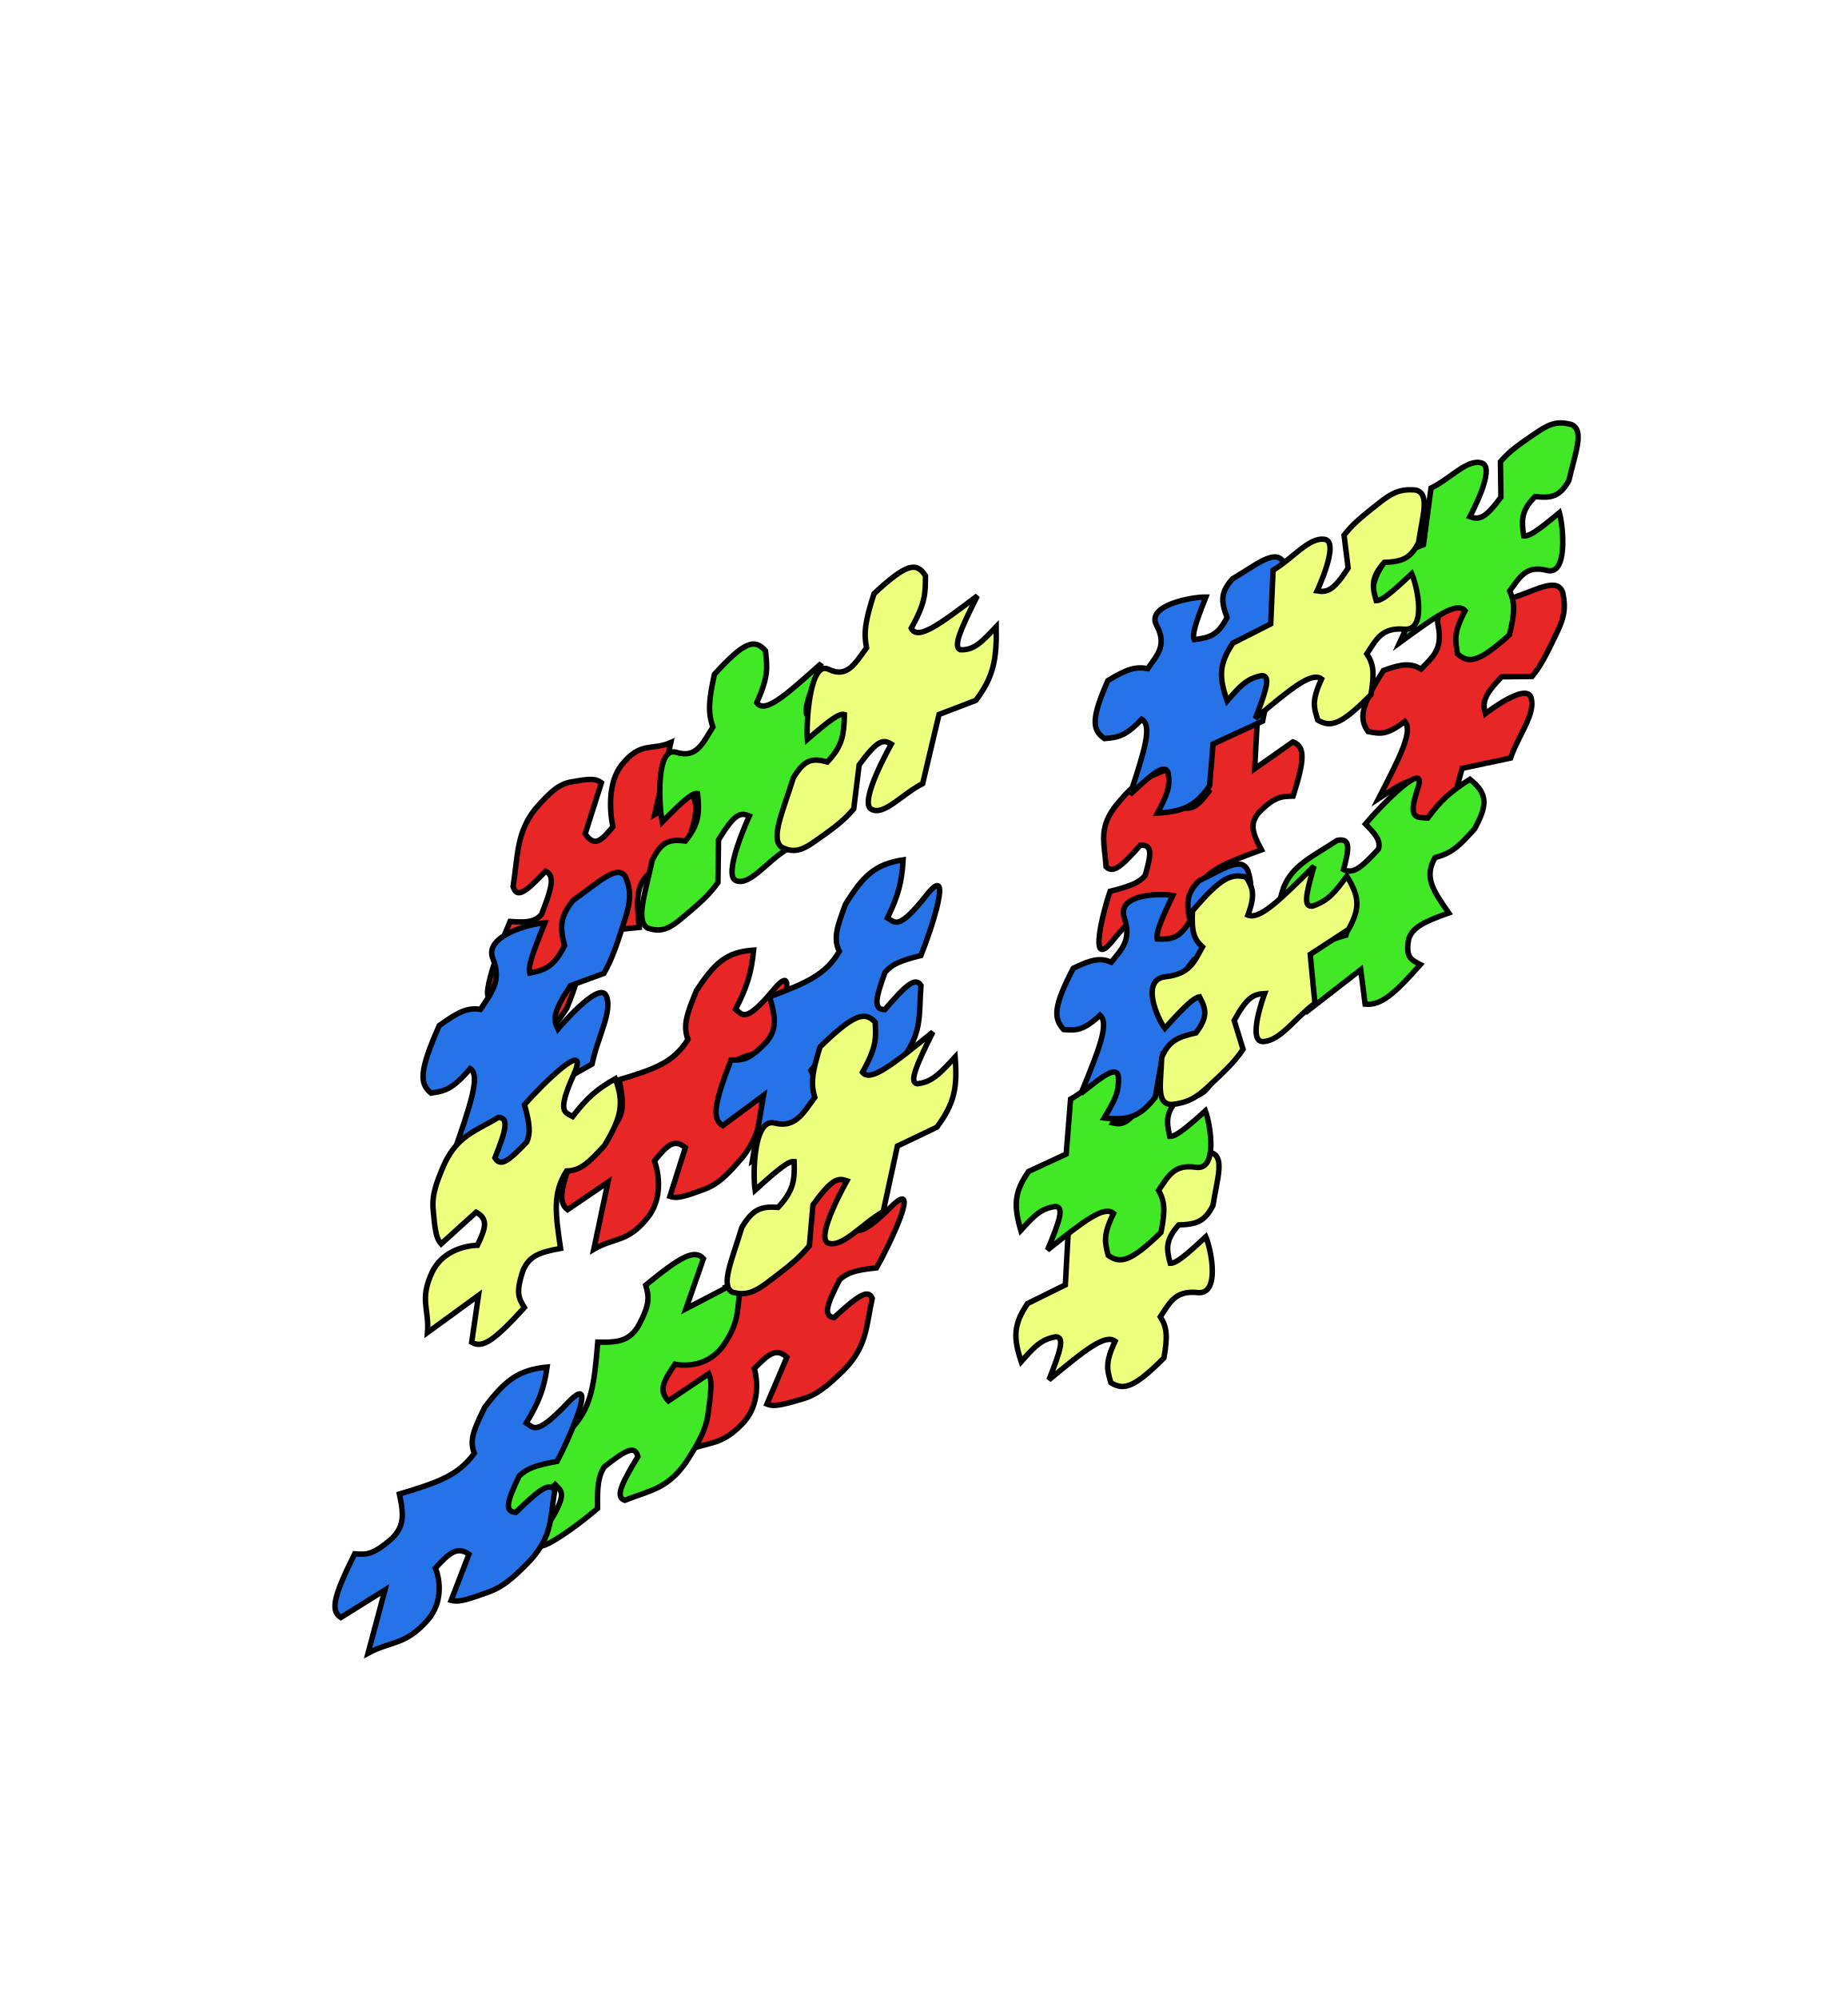
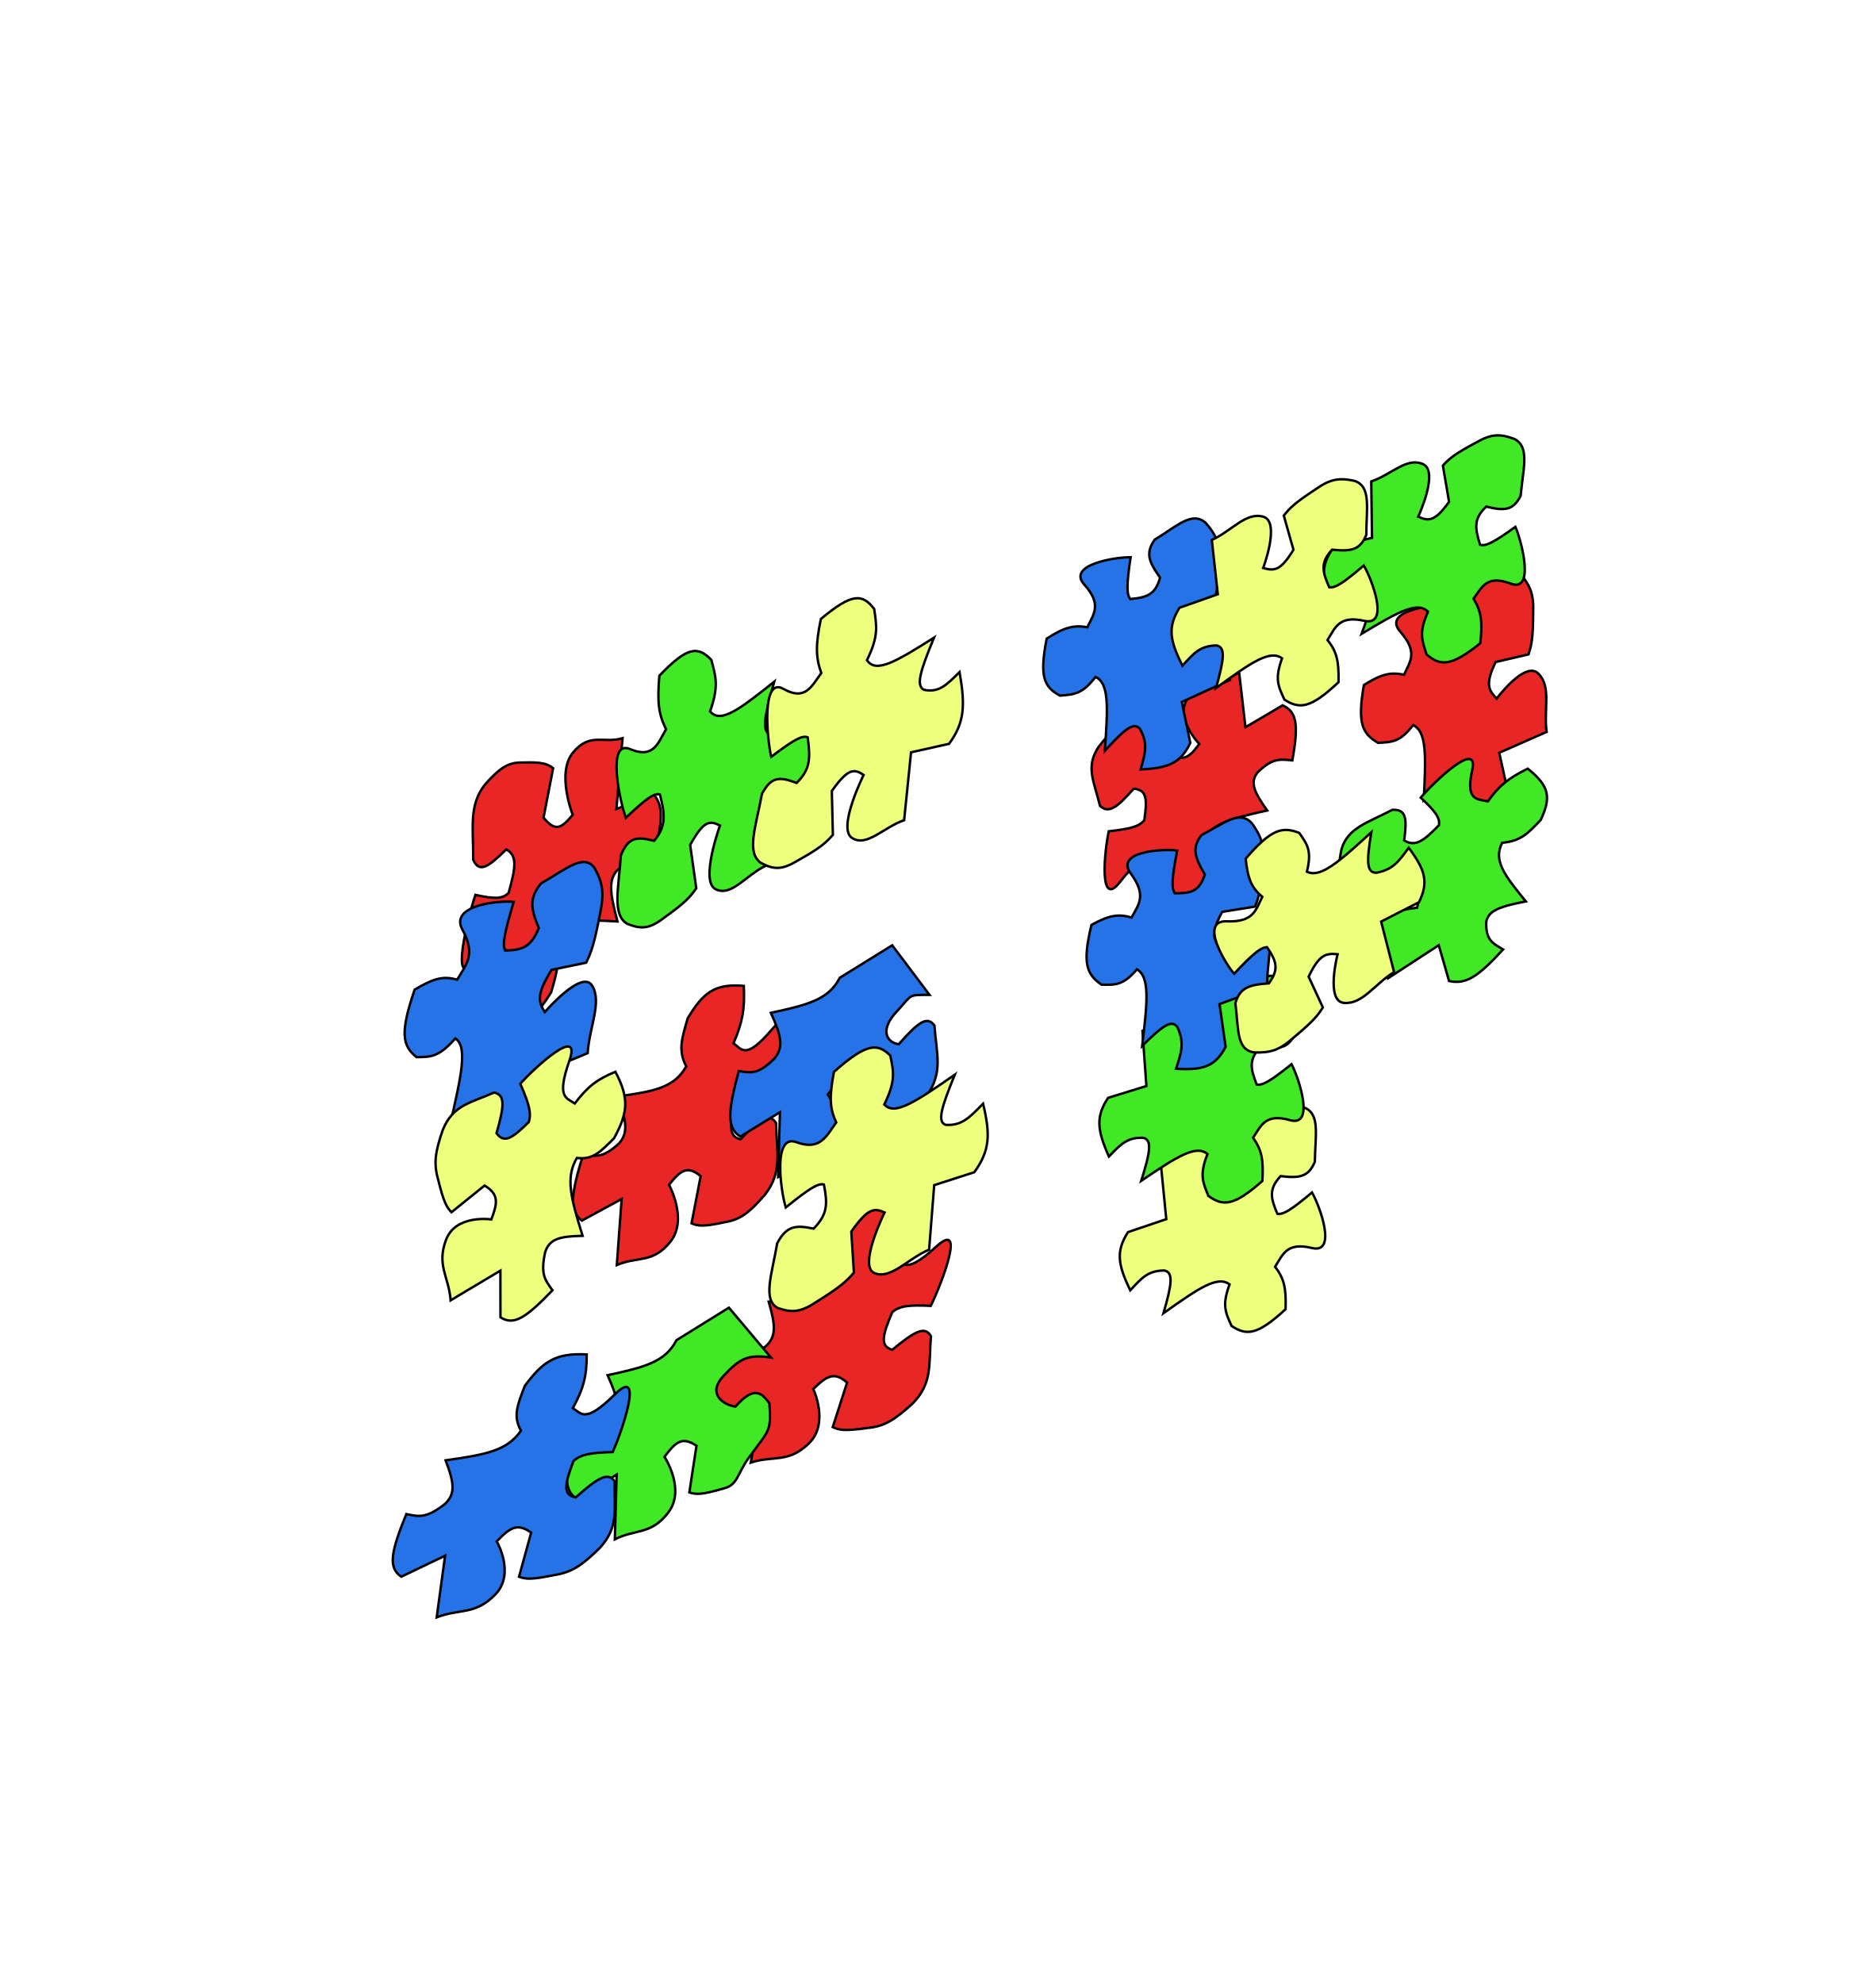
- <svg xmlns="http://www.w3.org/2000/svg" width="1020" height="1103" viewBox="0 0 1020 1103" fill="none">
-   <path d="M636.786 427.797C628.327 431.026 623.619 435.202 615.267 445.563C606.317 457.802 609.683 465.41 610.525 478.522C614.369 482.356 619.107 478.325 629.473 466.548C636.211 466.316 635.482 471.543 632.085 483.359C628.758 487.232 624.348 489.11 612.771 492.041C608.802 503.26 600.507 536.374 614.081 519.384C627.655 502.395 629.955 506.383 634.592 508.114C630.057 518.716 628.984 524.582 629.898 534.84C645.723 532.055 651.637 526.495 659.635 513.128C662.545 503.255 664.469 497.57 659.715 491.622C665.937 480.501 676.575 476.351 696.294 469.166C690.923 459.35 689.943 454.619 694.756 448.669C703.633 439.64 707.245 439.703 713.769 439.504C719.993 419.742 720.693 412.255 713.654 409.572L692.55 424.397L694.176 394.553C683.053 401.353 674.976 399.812 665.693 411.965C656.41 424.118 667.239 436.983 667.239 436.983C661.298 444.763 657.828 448.152 650.325 445.007L654.547 422.933C650.974 422.532 647.877 423.056 636.786 427.797Z" fill="#E82626" stroke="black" stroke-width="3" />
-   <path d="M647.191 643.905C655.858 636.878 660.413 635.506 668.16 636.226C676.333 638.21 671.881 650.501 669.503 665.54C664.967 674.393 660.364 675.956 650.626 676.219C643.458 684.315 643.647 688.993 645.94 697.401C649.055 697.416 653.551 693.96 665.58 682.754C668.551 689.817 673.67 714.898 661.095 713.568C648.521 712.238 645.616 719.344 640.47 726.932C644.115 732.637 644.599 737.57 642.465 749.653C625.886 766.274 620.199 767.662 613.17 763.293C611.177 756.357 609.764 752.671 615.51 740.434C610.123 736.265 599.234 745.007 578.993 761.753C585.835 744.623 587.416 738.359 582.949 737.966C574.49 739.319 570.628 743.859 563.684 751.725C559.27 738.335 559.368 731.208 567.185 719.627L588.042 709.323L589.674 679.476C600.782 672.962 609.579 661.315 618.117 662.796C626.656 664.276 613.643 691.419 613.643 691.419C619.108 692.369 622.43 691.691 630.795 679.042L628.779 660.703C632.638 655.852 635.886 652.576 647.191 643.905Z" fill="#EDFF7C" stroke="black" stroke-width="3" />
-   <path d="M858.448 351.183C863.667 340.824 864.314 335.682 862.662 327.337C859.813 318.692 849.298 325.147 836.034 329.701C828.633 335.8 827.819 341.018 828.842 351.661C822.465 360.527 818.219 360.932 810.335 359.532C809.918 356.141 812.454 350.791 821.009 336.223C814.251 333.909 790.954 331.608 793.783 345.133C796.612 358.658 790.576 362.751 784.394 369.347C778.774 366.122 774.26 366.239 763.632 370.141C750.781 390.374 750.265 396.751 755.117 403.838C761.634 405.103 765.144 406.161 775.442 398.303C779.902 403.627 773.423 416.631 760.933 440.869C775.505 431.178 780.953 428.638 781.886 433.453C781.761 442.845 778.165 447.646 771.965 456.237C784.62 459.298 791.039 458.26 800.477 448.232L807.074 424.164L833.797 418.489C838.237 405.537 847.608 394.432 845.166 385.323C842.724 376.214 819.915 393.936 819.915 393.936C818.351 388.106 818.532 384.399 828.863 373.633L845.673 373.435C849.551 368.597 852.087 364.631 858.448 351.183Z" fill="#E82626" stroke="black" stroke-width="3" />
-   <path d="M648.362 572.948C657.061 566.153 661.569 564.945 669.154 565.996C677.122 568.351 672.416 580.676 669.671 595.882C664.976 604.705 660.415 606.106 650.849 605.973C643.593 613.917 643.65 618.685 645.671 627.335C648.728 627.479 653.236 624.147 665.35 613.238C668.073 620.547 672.411 646.282 660.105 644.411C647.799 642.54 644.753 649.652 639.495 657.162C642.917 663.117 643.257 668.158 640.832 680.366C624.103 696.598 618.483 697.777 611.703 693.042C609.937 685.902 608.65 682.093 614.626 669.876C609.452 665.412 598.525 673.86 578.199 690.07C585.383 672.918 587.106 666.609 582.732 666.026C574.392 667.054 570.476 671.515 563.446 679.235C559.479 665.427 559.77 658.179 567.759 646.715L588.514 637.087L590.932 606.781C602.013 600.609 610.967 589.118 619.307 590.976C627.648 592.834 614.133 619.92 614.133 619.92C619.471 621.111 622.75 620.558 631.307 608.03L629.83 589.285C633.751 584.507 637.028 581.307 648.362 572.948Z" fill="#41E826" stroke="black" stroke-width="3" />
-   <path d="M686.848 504.22C691.117 493.496 691.262 488.418 688.751 480.514C684.994 472.469 674.954 480.063 661.933 486.155C655.021 493.011 654.715 498.186 656.816 508.402C651.221 517.819 646.948 518.746 638.798 518.375C638.036 515.131 640.079 509.613 647.318 494.38C640.22 492.979 616.322 493.668 620.545 506.458C624.768 519.248 619.043 523.984 613.421 531.172C607.389 528.742 602.814 529.423 592.406 534.55C581.367 555.828 581.478 562.09 587.115 568.37C593.863 568.781 597.534 569.369 607.213 560.438C612.276 565.053 606.99 578.505 596.717 603.631C610.556 592.383 615.838 589.23 617.266 593.793C618.075 602.937 614.9 608.054 609.458 617.183C622.621 618.569 629.039 616.755 637.627 605.823L641.93 581.602L668.514 572.731C671.734 559.586 680.147 547.616 676.758 539.07C673.368 530.523 651.962 550.61 651.962 550.61C649.791 545.141 649.606 541.515 659.028 529.755L676.088 527.451C679.545 522.262 681.726 518.09 686.848 504.22Z" fill="#2673E8" stroke="black" stroke-width="3" />
-   <path d="M708.342 511.242C704.613 505.601 704.953 500.719 708.556 489.899C713.57 477.471 724.086 473.203 738.099 463.929C745.177 462.611 745.009 467.397 741.637 480.036C746.984 482.816 751.689 478.705 760.874 468.739C762.051 464.614 760.304 461.531 753.689 454.9C761.795 445.148 788.552 417.689 782.544 435.387C776.536 453.085 782.492 451.055 788.091 451.584C795.102 442.064 800.17 437.353 811.345 430.197C821.627 438.366 820.881 444.728 813.931 457.613C806.316 465.969 802.137 470.877 792.157 473.391C786.017 483.944 790.616 491.103 799.657 504.002C785.238 509.109 779.621 512.193 777.566 518.414C775.751 528.464 778.808 529.816 784.011 532.489C769.099 549.369 762.075 555.123 753.518 554.361L751.089 535.331L722.128 557.813C719.818 548.526 711.561 546.525 716.212 534.031C720.864 521.537 742.901 516.312 742.901 516.312C745.88 508.314 746.447 504.489 737.037 503.885L718.116 521.683C714.75 520.592 712.716 519.009 708.342 511.242Z" fill="#41E826" stroke="black" stroke-width="3" />
-   <path d="M708.872 332.018C712.232 321.439 711.821 316.743 708.261 309.893C703.357 303.122 693.493 311.791 680.281 319.576C673.671 327.041 673.92 331.853 677.3 340.898C672.381 350.498 667.925 352.067 659.19 353.092C658.015 350.235 659.58 344.817 665.605 329.592C657.878 329.492 632.459 334.131 638.389 345.189C644.319 356.246 638.74 361.561 633.543 369.115C626.838 367.891 622.033 369.284 611.5 375.745C602.094 397.168 602.911 402.91 609.624 407.741C616.869 406.989 620.85 406.914 630.182 397.077C636.096 400.474 631.957 413.734 623.797 438.568C637.307 425.902 642.591 422.117 644.622 426.075C646.504 434.35 643.687 439.59 638.899 448.899C653.096 447.967 659.74 445.223 667.685 433.728L669.576 410.727L696.948 398.112C698.918 385.48 706.559 373.06 701.991 365.766C697.423 358.473 676.825 380.537 676.825 380.537C673.9 375.87 673.298 372.566 682.04 360.169L699.982 355.191C703.092 349.839 704.954 345.635 708.872 332.018Z" fill="#2673E8" stroke="black" stroke-width="3" />
-   <path d="M846.952 239.616C855.698 233.361 860.09 232.521 867.29 234.309C874.777 237.488 869.516 249.852 865.958 265.388C860.922 274.117 856.468 275.153 847.316 274.136C839.88 281.716 839.644 286.672 841.05 295.84C843.969 296.27 848.49 293.225 860.758 283.012C862.919 290.852 865.501 317.971 853.829 314.897C842.158 311.823 838.807 318.927 833.312 326.242C836.225 332.74 836.242 338.004 833.174 350.457C816.161 365.773 810.706 366.48 804.502 360.941C803.247 353.364 802.248 349.291 808.718 337.156C804.036 332.045 793.054 339.812 772.598 354.773C780.526 337.626 782.562 331.233 778.409 330.225C770.359 330.526 766.336 334.798 759.132 342.167C756.177 327.465 756.898 319.966 765.251 308.798L785.716 300.71L789.884 269.464C800.874 264.075 810.151 252.967 818.025 255.663C825.899 258.359 811.3 285.241 811.3 285.241C816.339 286.968 819.514 286.695 828.475 274.474L828.205 254.875C832.253 250.275 835.587 247.253 846.952 239.616Z" fill="#41E826" stroke="black" stroke-width="3" />
-   <path d="M668.614 598.265C660.241 606.444 655.499 608.672 646.986 609.741C637.825 609.777 640.852 597.835 641.225 583.901C644.848 575.006 649.614 572.596 660.143 570.211C666.733 561.411 665.841 557.281 662.119 550.291C658.736 550.965 654.364 555.039 642.955 567.687C638.694 562.045 629.457 540.812 643.299 539.222C657.14 537.632 659.249 530.655 663.719 522.753C658.926 518.471 657.677 514.179 658.219 502.935C673.771 484.455 679.739 481.962 688.008 484.305C691.189 490.049 693.264 493.023 688.824 505.203C695.282 507.731 705.815 497.532 725.323 478.132C720.413 494.916 719.617 500.85 724.523 500.214C733.503 497.14 737.029 492.24 743.409 483.693C750.165 494.658 751.105 501.033 744.322 513.085L723.2 526.877L725.811 553.85C714.713 562.11 706.876 574.437 697.392 575.002C687.908 575.567 698.046 548.493 698.046 548.493C691.976 548.853 688.47 550.191 681.249 563.316L686.129 579.222C682.653 584.399 679.61 588.037 668.614 598.265Z" fill="#EDFF7C" stroke="black" stroke-width="3" />
-   <path d="M760.247 278.485C768.898 271.359 773.472 269.917 781.287 270.493C789.547 272.316 785.206 284.59 782.988 299.552C778.521 308.416 773.901 310.049 764.091 310.484C756.964 318.643 757.21 323.28 759.62 331.581C762.759 331.541 767.249 328.032 779.239 316.7C782.316 323.655 787.771 348.447 775.084 347.352C762.397 346.256 759.553 353.357 754.458 360.977C758.198 366.572 758.744 371.458 756.737 383.484C740.226 400.269 734.512 401.747 727.376 397.538C725.286 390.692 723.818 387.061 729.464 374.818C723.987 370.777 713.117 379.644 692.918 396.619C699.61 379.502 701.128 373.259 696.622 372.949C688.114 374.442 684.275 379.014 677.372 386.942C672.764 373.736 672.779 366.664 680.519 355.035L701.416 344.441L702.707 314.8C713.823 308.139 722.55 296.428 731.173 297.745C739.795 299.062 727.003 326.222 727.003 326.222C732.521 327.067 735.86 326.335 744.141 313.637L741.892 295.479C745.724 290.597 748.957 287.289 760.247 278.485Z" fill="#EDFF7C" stroke="black" stroke-width="3" />
-   <path d="M316.798 431.413C309.343 432.319 304.584 436.05 295.388 446.672C285.243 459.597 285.934 471.3 283.238 489.43C285.269 496.209 290.013 492.687 301.151 480.971C306.49 483.424 304.581 490.215 298.896 504.846C295.297 508.733 291.361 509.469 281.538 508.689C275.557 522.277 260.583 563.785 275.568 546.316C290.553 528.846 291.334 535.201 294.525 539.453C288.258 551.972 285.916 559.487 284.007 573.776C297.121 576.498 303.179 571.386 312.867 556.539C317.674 544.344 320.637 537.424 318.433 527.402C326.155 514.873 335.553 513.614 352.845 511.967C351.148 496.447 351.59 489.627 356.885 483.534C366.152 474.933 368.966 476.502 374.13 478.912C384.065 454.664 386.529 444.796 381.7 438.265L361.368 449.706L370.279 409.894C359.822 414.548 353.887 409.14 343.502 421.812C333.118 434.484 338.312 456.381 338.312 456.381C331.666 464.494 328.079 467.666 323.004 460.318L331.961 432.111C329.264 430.1 326.703 429.538 316.798 431.413Z" fill="#E82626" stroke="black" stroke-width="3" />
-   <path d="M441.084 772.844C449.833 770.651 455.475 766.55 466.442 755.701C478.564 742.699 477.971 732.804 481.464 716.758C479.21 711.336 473.588 715.255 460.327 727.41C454.119 726.323 456.48 720.142 463.41 706.526C467.696 702.512 472.32 701.133 483.811 699.934C491.067 687.156 509.373 648.747 491.499 666.562C473.625 684.377 472.827 679.081 469.168 676.045C476.74 664.128 479.622 657.244 482.121 644.638C466.812 644.799 459.623 650.33 448.002 664.891C442.146 676.254 438.548 682.746 440.943 690.913C431.668 703.115 420.637 705.981 400.354 710.677C402.055 723.653 401.411 729.579 395.097 735.806C384.083 744.937 380.817 744.127 374.813 743.044C362.729 765.707 359.661 774.63 365.196 779.308L389.221 765.641L378.047 801.445C390.381 795.47 397.233 798.976 409.63 786.145C422.027 773.314 416.348 755.541 416.348 755.541C424.283 747.327 428.542 743.927 434.35 749.258L423.338 775.128C426.46 776.338 429.449 776.332 441.084 772.844Z" fill="#E82626" stroke="black" stroke-width="3" />
-   <path d="M386.926 657.196C395.292 654.498 400.455 650.024 410.244 638.397C420.975 624.517 419.542 614.476 421.573 597.957C418.901 592.557 413.742 596.846 401.823 609.924C395.658 609.148 397.434 602.73 403.035 588.501C406.881 584.188 411.284 582.538 422.416 580.707C428.41 567.313 442.997 527.241 427.055 546.327C411.114 565.412 409.877 560.064 406.037 557.168C412.413 544.634 414.637 537.473 415.994 524.509C401.037 525.487 394.484 531.499 384.376 546.94C379.631 558.818 376.672 565.618 379.719 573.804C371.702 586.719 361.162 590.222 341.733 596.082C344.515 609.2 344.397 615.267 338.76 621.942C328.778 631.822 325.514 631.171 319.549 630.388C309.688 654.1 307.457 663.346 313.273 667.814L335.588 652.624L327.751 689.664C339.296 682.926 346.299 686.13 357.315 672.409C368.33 658.689 361.244 640.899 361.244 640.899C368.294 632.116 372.166 628.429 378.306 633.546L369.769 660.466C372.926 661.531 375.849 661.366 386.926 657.196Z" fill="#E82626" stroke="black" stroke-width="3" />
-   <path d="M377.623 505.822C368.942 513.464 364.653 514.532 357.718 512.472C350.546 508.744 356.028 493.795 359.953 475.05C365.107 464.479 369.462 463.175 378.317 464.281C385.764 455.061 386.144 449.093 385.057 438.077C382.236 437.597 377.755 441.321 365.536 453.772C363.675 444.364 361.991 411.758 373.229 415.307C384.466 418.855 387.935 410.262 393.491 401.387C390.86 393.604 391.003 387.268 394.359 372.24C411.34 353.586 416.656 352.664 422.511 359.251C423.5 368.353 424.346 373.243 417.698 387.932C422.088 394.023 432.984 384.532 453.297 366.26C445.08 387.001 442.91 394.722 446.912 395.88C454.735 395.414 458.77 390.22 465.988 381.258C468.411 398.914 467.483 407.949 459.036 421.498L438.923 431.499L433.929 469.158C423.097 475.787 413.754 489.276 406.192 486.133C398.629 482.99 413.617 450.448 413.617 450.448C408.777 448.434 405.687 448.804 396.617 463.629L396.285 487.214C392.216 492.803 388.888 496.483 377.623 505.822Z" fill="#41E826" stroke="black" stroke-width="3" />
-   <path d="M391.171 777.953C390.189 787.704 387.115 794.302 378.522 807.461C368.105 822.122 359.043 822.623 344.862 828.269C339.674 826.45 342.586 819.894 352.1 804.094C350.395 797.48 345.05 800.758 333.475 809.854C330.322 814.971 329.604 820.15 329.842 832.762C319.067 842.116 286.272 866.427 300.398 844.965C314.524 823.503 309.618 823.25 306.436 819.629C296.48 829.225 290.555 833.15 279.387 837.32C277.763 820.684 281.959 812.24 293.851 797.942C303.502 790.272 308.987 785.616 316.687 787.272C326.705 775.793 328.035 763.487 329.959 740.927C341.949 741.273 347.261 739.889 352.191 732.315C359.217 719.305 358.103 715.852 356.424 709.46C375.626 693.723 383.382 689.361 388.274 694.828L378.629 722.488L409.88 706.22C405.875 720.299 409.854 727.331 399.625 742.272C389.396 757.212 372.585 753.102 372.585 753.102C366.036 762.665 363.439 767.681 368.955 773.37L391.196 758.425C392.657 761.674 392.997 764.92 391.171 777.953Z" fill="#41E826" stroke="black" stroke-width="3" />
-   <path d="M344.181 509.916C348.427 497.427 348.393 491.99 345.359 484.222C340.963 476.622 330.314 487.249 316.359 497.035C309.089 506.082 308.95 511.663 311.625 521.993C305.886 533.429 301.266 535.5 292.374 537.177C291.421 533.921 293.439 527.534 300.749 509.495C292.965 509.809 266.958 516.613 272.04 529.142C277.123 541.67 271.067 548.161 265.213 557.233C258.551 556.181 253.593 558.068 242.449 566.164C231.226 591.597 231.584 598.229 237.962 603.474C245.328 602.197 249.349 601.889 259.556 589.933C265.244 593.554 259.995 609.203 249.752 638.532C264.403 623.054 270.038 618.36 271.765 622.849C272.992 632.367 269.727 638.616 264.143 649.706C278.534 647.836 285.457 644.276 294.4 630.469L298.173 603.619L326.797 587.431C329.807 572.633 338.52 557.767 334.505 549.539C330.491 541.312 307.931 568.112 307.931 568.112C305.359 562.847 305.021 559.038 314.841 544.138L333.337 537.354C336.907 530.958 339.125 525.966 344.181 509.916Z" fill="#2673E8" stroke="black" stroke-width="3" />
-   <path d="M475.382 603.857C483.979 600.447 489.131 595.669 498.726 583.619C509.183 569.331 507.136 559.922 508.354 544.001C505.266 539.133 500.108 543.733 488.366 557.378C481.879 557.262 483.385 550.977 488.46 536.874C492.243 532.382 496.755 530.368 508.291 527.503C513.823 514.155 526.875 474.558 511.257 494.325C495.64 514.091 494.054 509.127 489.882 506.759C495.86 494.191 497.793 487.154 498.501 474.682C482.922 477.121 476.401 483.502 466.681 499.213C462.371 510.993 459.651 517.761 463.284 525.242C455.612 538.338 444.786 542.734 424.799 550.269C428.426 562.469 428.634 568.253 423.108 575.173C413.215 585.58 409.767 585.29 403.49 585.146C394.481 608.701 392.656 617.724 398.98 621.388L421.472 604.685L415.308 640.717C427.007 633.141 434.502 635.483 445.265 621.318C456.028 607.153 447.646 590.942 447.646 590.942C454.535 581.874 458.38 577.975 465.078 582.225L457.628 608.698C460.987 609.394 464.033 608.942 475.382 603.857Z" fill="#2673E8" stroke="black" stroke-width="3" />
-   <path d="M267.534 879.646C276.589 876.745 282.245 872.337 293.046 861.05C304.914 847.621 303.617 838.332 306.201 822.847C303.461 817.94 297.813 822.175 284.688 834.912C278.083 834.475 280.147 828.413 286.511 814.897C290.747 810.7 295.519 808.959 307.525 806.736C314.291 793.98 330.937 755.968 313.344 774.489C295.751 793.01 294.552 788.084 290.497 785.565C297.652 773.592 300.216 766.816 301.988 754.675C285.893 756.279 278.706 762.185 267.47 777.04C262.082 788.326 258.738 794.799 261.814 802.285C252.886 814.689 241.475 818.442 220.456 824.802C223.128 836.895 222.853 842.553 216.634 849.033C205.668 858.701 202.177 858.246 195.787 857.793C184.615 880.343 181.994 889.061 188.135 892.953L212.481 877.766L203.161 912.64C215.73 905.827 223.177 908.487 235.347 895.193C247.516 881.899 240.333 865.653 240.333 865.653C248.122 857.143 252.372 853.528 258.845 858.011L249.019 883.488C252.386 884.334 255.53 884.045 267.534 879.646Z" fill="#2673E8" stroke="black" stroke-width="3" />
-   <path d="M451.29 463.393C442.125 470.187 437.904 470.752 431.509 467.76C425.077 463.018 432.014 448.287 437.895 429.446C444.021 419.189 448.332 418.389 456.67 420.637C464.836 412.061 465.877 405.954 466.089 394.457C463.447 393.609 458.741 396.889 445.647 408.2C444.937 398.265 447.031 364.427 457.369 369.493C467.707 374.559 471.999 366.131 478.317 357.673C476.687 349.317 477.543 342.801 482.457 327.722C500.807 310.609 505.993 310.324 510.841 317.85C510.753 327.361 511.007 332.51 502.984 346.827C506.488 353.658 517.981 345.233 539.472 328.932C529.263 349.294 526.312 356.984 530.005 358.68C537.536 359.178 541.983 354.327 549.9 345.987C550.211 364.5 548.298 373.702 538.685 386.618L518.324 394.414L509.274 432.628C498.167 438.109 487.705 450.85 480.833 446.663C473.962 442.475 491.983 410.79 491.983 410.79C487.586 408.107 484.59 408.102 474.238 422.255L471.241 446.537C466.717 451.793 463.118 455.171 451.29 463.393Z" fill="#EDFF7C" stroke="black" stroke-width="3" />
-   <path d="M425.888 706.274C416.251 713.941 411.676 715.142 404.54 713.467C397.269 710.206 404.052 695.691 409.464 677.613C415.601 667.295 420.262 665.865 429.479 666.549C437.931 657.426 438.741 651.707 438.358 641.226C435.431 640.887 430.471 644.634 416.789 657.046C415.485 648.134 415.964 617.048 427.513 619.966C439.062 622.883 443.295 614.526 449.738 605.811C447.513 598.485 448.1 592.424 452.658 577.923C471.765 559.383 477.408 558.279 483.099 564.327C483.51 572.983 484.061 577.619 476.071 591.936C480.259 597.571 492.349 588.043 514.927 569.728C504.874 589.893 502.065 597.362 506.185 598.301C514.428 597.525 519.021 592.393 527.213 583.525C528.54 600.295 526.943 608.968 517.144 622.27L495.346 632.673L487.511 668.869C475.685 675.659 464.95 688.942 457.229 686.257C449.508 683.572 467.481 651.846 467.481 651.846C462.54 650.125 459.272 650.608 448.731 665.156L446.757 687.707C442.102 693.219 438.355 696.875 425.888 706.274Z" fill="#EDFF7C" stroke="black" stroke-width="3" />
-   <path d="M239.288 669.821C238.155 661.196 239.832 654.864 245.67 641.728C253.029 626.919 262.107 624.62 275.248 616.822C280.905 617.325 279.384 623.587 273.188 639.194C276.36 644.555 281.063 640.623 290.81 630.382C292.889 625.313 292.487 620.692 289.493 609.848C298.374 599.549 326.311 571.795 316.676 593.243C307.041 614.69 312.069 613.898 316.085 616.37C324.083 606.03 329.232 601.42 339.642 595.517C344.919 609.552 342.509 617.71 333.575 632.509C325.466 641.122 320.923 646.273 312.756 646.429C305.106 658.408 306.444 669.31 309.417 689.192C297.188 691.363 292.105 693.653 288.761 701.21C284.479 713.895 286.361 716.648 289.458 721.822C273.428 739.37 266.519 744.736 260.367 741.021L264.106 715.144L235.979 735.633C236.966 722.647 231.399 717.393 238.506 702.381C245.614 687.37 263.552 687.457 263.552 687.457C268.103 677.848 269.641 672.98 262.807 669.203L243.525 686.693C241.335 684.187 240.282 681.454 239.288 669.821Z" fill="#EDFF7C" stroke="black" stroke-width="3" />
+ <svg xmlns="http://www.w3.org/2000/svg" width="2319" height="2452" viewBox="0 0 2319 2452" fill="none">
+   <path d="M1404.51 889.404C1385.03 894.085 1375.13 902.096 1358.72 923.021C1341.59 948.027 1352.85 966.383 1360.09 996.453C1371.03 1006.38 1381.06 998.705 1401.85 975.195C1418.29 976.787 1418.56 988.441 1414.89 1014.23C1408.25 1021.99 1398.17 1024.87 1370.93 1027.89C1365.61 1052.15 1358.32 1124.81 1384.92 1090.46C1411.53 1056.11 1418.74 1065.9 1430.8 1071.29C1423.85 1093.97 1423.53 1106.97 1429.82 1130.57C1467.54 1129.22 1479.86 1118.44 1494.21 1090.57C1497.46 1069.04 1499.94 1056.73 1485.93 1041.71C1496.8 1018.38 1521.27 1012.3 1566.81 1002.17C1549.76 978.163 1545.49 967.101 1554.95 955.089C1573.17 937.356 1582.05 938.637 1597.98 940.237C1605.46 897.272 1604.22 880.472 1585.9 872.157L1539.97 899.22L1532.19 831.889C1507.58 843.847 1487.16 837.802 1469.18 862.509C1451.2 887.216 1482.84 919.867 1482.84 919.867C1471.33 935.684 1464.16 942.297 1444.51 932.787L1446.16 883.935C1437.24 881.901 1429.85 882.117 1404.51 889.404Z" fill="#E82626" stroke="black" stroke-width="3" />
+   <path d="M1563.45 1379.36C1582.15 1366.42 1592.81 1364.91 1612.02 1369.31C1632.72 1376.75 1626.2 1403.19 1625.74 1436.65C1617.8 1455.22 1607.09 1457.14 1583.36 1454.28C1568.71 1470.19 1570.84 1480.92 1579.44 1500.91C1587.07 1502.06 1596.84 1495.78 1622.27 1474.5C1632.06 1491.67 1653.51 1550.69 1622.28 1543.18C1591.04 1535.67 1586.46 1550.84 1576.58 1566.31C1587.52 1580.62 1590.46 1592.04 1589.55 1618.84C1554.9 1650.84 1541.49 1651.98 1522.73 1639.51C1515.39 1622.99 1510.62 1614.08 1520.32 1588.22C1505.65 1576.79 1482.13 1592.85 1438.57 1623.83C1449.21 1587.2 1450.84 1573.48 1439.77 1570.99C1419.56 1571.06 1411.73 1580.04 1397.54 1595.51C1381.97 1563.4 1379.68 1547.18 1394.68 1523.55L1442.04 1507.48L1435.4 1440C1460.25 1429.1 1477.63 1405.67 1499.05 1412.09C1520.46 1418.5 1498.29 1475.77 1498.29 1475.77C1512 1479.88 1519.89 1479.52 1535.85 1453.65L1524.39 1411.11C1532.1 1401.42 1538.88 1395.11 1563.45 1379.36Z" fill="#EDFF7C" stroke="black" stroke-width="3" />
+   <path d="M1895.7 758.038C1896.61 734.642 1892.33 724.083 1878.79 708.408C1862.01 692.788 1843.75 711.302 1816.64 727.531C1805.56 743.65 1809.53 754.453 1824.15 775.03C1818.72 796.087 1808.84 799.193 1788.04 800.686C1783.16 794.178 1783.24 782.182 1787.48 748.622C1768.38 747.689 1709.03 755.745 1731.33 781.066C1753.62 806.386 1743.59 817.782 1736.05 834.229C1718.69 830.87 1707.83 833.55 1686.39 847.056C1678.14 894.191 1684.15 907.131 1704.04 918.573C1721.36 917.554 1731.11 917.753 1747.24 896.57C1764.16 904.724 1763.2 934.054 1760.4 988.946C1784.85 961.809 1795.22 953.814 1802.98 962.869C1813.37 981.583 1810.08 993.064 1804.77 1013.48C1839.08 1012.7 1853.53 1007.16 1865.09 982.138L1853.74 930.777L1912.35 905.029C1908.41 876.907 1918.57 849.782 1902.25 833.02C1885.93 816.258 1850.57 863.801 1850.57 863.801C1840.12 853.075 1836.34 845.616 1849.23 818.644L1889.94 809.141C1893.87 797.434 1895.53 788.187 1895.7 758.038Z" fill="#E82626" stroke="black" stroke-width="3" />
+   <path d="M1541.04 1217.95C1559.91 1205.56 1570.51 1204.41 1589.44 1209.51C1609.77 1217.72 1602.65 1244.15 1601.35 1277.85C1593 1296.3 1582.34 1297.87 1558.89 1294.16C1543.97 1309.69 1545.81 1320.58 1553.83 1341.03C1561.36 1342.45 1571.2 1336.45 1596.95 1315.89C1606.22 1333.53 1626 1393.76 1595.23 1385.11C1564.45 1376.46 1559.53 1391.6 1549.34 1406.85C1559.83 1421.65 1562.46 1433.27 1560.88 1460.25C1525.73 1491.31 1512.4 1491.99 1494.13 1478.78C1487.26 1461.87 1482.76 1452.72 1493.03 1426.99C1478.78 1414.97 1455.05 1430.34 1411.1 1460.07C1422.57 1423.51 1424.53 1409.74 1413.62 1406.85C1393.59 1406.23 1385.6 1415 1371.15 1430.11C1356.52 1397.2 1354.65 1380.78 1370.12 1357.48L1417.47 1342.91L1412.59 1274.66C1437.5 1264.53 1455.31 1241.52 1476.38 1248.72C1497.45 1255.93 1474.03 1312.89 1474.03 1312.89C1487.51 1317.51 1495.34 1317.41 1511.81 1291.89L1501.52 1248.61C1509.41 1239.11 1516.29 1232.98 1541.04 1217.95Z" fill="#41E826" stroke="black" stroke-width="3" />
+   <path d="M1561.05 1069.64C1563.57 1045.99 1560.1 1034.95 1547.92 1018.01C1532.54 1000.87 1513.34 1018.23 1485.62 1032.58C1473.63 1048.06 1476.77 1059.32 1489.68 1081.32C1482.89 1102.25 1472.98 1104.63 1452.48 1104.53C1448.15 1097.56 1449.06 1085.4 1455.55 1051.7C1436.88 1049.28 1378.09 1052.84 1398.21 1080.24C1418.32 1107.64 1407.68 1118.42 1399.15 1134.51C1382.35 1129.76 1371.51 1131.63 1349.54 1143.66C1338.18 1190.82 1343.17 1204.4 1361.89 1217.54C1378.94 1217.85 1388.5 1218.81 1405.79 1198.58C1421.83 1208.16 1418.85 1237.83 1412.28 1293.26C1438.15 1267.65 1448.88 1260.34 1455.86 1270.13C1464.76 1289.91 1460.74 1301.29 1454.11 1321.58C1487.82 1323.45 1502.38 1318.96 1515.46 1294.48L1507.89 1241.52L1567.17 1219.96C1565.26 1191.14 1577.12 1164.43 1562.27 1146.17C1547.42 1127.91 1509.43 1173.37 1509.43 1173.37C1499.93 1161.69 1496.73 1153.83 1511.26 1127.48L1551.85 1121.01C1556.53 1109.44 1558.79 1100.19 1561.05 1069.64Z" fill="#2673E8" stroke="black" stroke-width="3" />
+   <path d="M1665.81 1098.59C1654.68 1084.4 1653.77 1073.39 1658.73 1049.99C1666.58 1023.44 1690.79 1017.45 1721.76 1001.29C1738.61 1000.81 1739.91 1011.66 1736.16 1039.28C1750.23 1047.53 1760.28 1039.83 1779.2 1020.37C1780.61 1011.38 1775.24 1003.73 1756.69 986.254C1773.05 966.901 1828.73 913.808 1820.34 952.029C1811.94 990.25 1825.79 987.742 1839.68 990.943C1853.44 971.729 1864.16 962.791 1888.95 950.45C1917.02 972.741 1917.46 986.984 1905.04 1013.89C1889.39 1030.24 1880.91 1039.94 1857.39 1042.12C1846.13 1064 1859.93 1081.97 1886.64 1114.6C1853.18 1121.11 1840.54 1126.15 1837.73 1139.6C1836.87 1161.88 1844.83 1166.05 1858.51 1174C1828.04 1207.18 1812.9 1217.8 1791.69 1213.02L1778.98 1168.75L1716.13 1209.71C1707.17 1187.71 1686.25 1180.21 1693.18 1153.37C1700.12 1126.53 1752.17 1122.46 1752.17 1122.46C1756.61 1105.29 1756.63 1096.76 1733.4 1092.03L1693.44 1125.89C1684.82 1122.2 1679.28 1117.86 1665.81 1098.59Z" fill="#41E826" stroke="black" stroke-width="3" />
+   <path d="M1506.85 695.315C1508.21 672.068 1504.1 661.711 1490.75 646.543C1474.12 631.521 1455.37 650.423 1427.74 667.311C1416.26 683.629 1420.05 694.237 1434.4 714.24C1428.53 735.296 1418.51 738.662 1397.52 740.743C1392.72 734.424 1393.03 722.515 1397.94 689.084C1378.71 688.707 1318.72 698.411 1340.72 722.901C1362.72 747.391 1352.38 758.991 1344.47 775.532C1327.03 772.698 1316.03 775.669 1294.17 789.692C1284.96 836.713 1290.78 849.384 1310.61 860.168C1328.08 858.658 1337.91 858.575 1354.57 837.086C1371.48 844.693 1369.95 873.831 1366.09 928.394C1391.25 900.756 1401.86 892.523 1409.5 901.287C1419.63 919.563 1416.1 931.052 1410.36 951.47C1444.95 949.708 1459.62 943.796 1471.75 918.625L1461.28 867.974L1520.85 840.731C1517.41 812.933 1528.17 785.717 1512.04 769.55C1495.9 753.382 1459.35 801.589 1459.35 801.589C1449.02 791.244 1445.35 783.948 1458.86 756.806L1500.08 746.203C1504.27 734.47 1506.11 725.244 1506.85 695.315Z" fill="#2673E8" stroke="black" stroke-width="3" />
+   <path d="M1824.49 547.566C1843.67 536.417 1854.11 536.065 1872.36 542.708C1891.81 552.623 1883.34 578.946 1880.17 613.111C1870.96 631.224 1860.43 631.999 1837.68 626.42C1822.19 641.059 1823.37 652.277 1830.08 673.686C1837.37 675.706 1847.35 670.372 1873.73 651.449C1881.81 670.099 1897.78 732.865 1868.13 721.698C1838.48 710.531 1832.81 725.538 1821.97 740.263C1831.41 756.119 1833.33 768.132 1830.26 795.439C1794.09 824.308 1781 823.978 1763.85 809.135C1758.08 791.41 1754.18 781.765 1765.69 756.394C1752.41 743.071 1728.31 756.874 1683.59 783.708C1696.88 747.425 1699.59 733.571 1689.07 729.794C1669.48 727.614 1661.16 735.923 1646.16 750.163C1633.69 715.582 1632.79 698.736 1649.24 676.243L1696.43 665.085L1695.5 595.313C1720.47 586.936 1739.21 564.909 1759.44 573.862C1779.66 582.814 1753.52 638.919 1753.52 638.919C1766.46 644.653 1774.13 645.161 1791.7 620.482L1784.06 575.69C1792.33 566.639 1799.41 560.937 1824.49 547.566Z" fill="#41E826" stroke="black" stroke-width="3" />
+   <path d="M1599.61 1282.9C1582.03 1298.57 1571.23 1301.97 1550.78 1301.37C1528.38 1298.19 1531.53 1272.04 1527.48 1240.39C1533.18 1221.4 1543.98 1217.6 1568.89 1215.91C1581.88 1198.19 1578.23 1188.45 1566.63 1171.18C1558.6 1171.52 1549.35 1179.25 1525.94 1204.03C1513.51 1189.65 1483.35 1137.94 1516.64 1139.24C1549.94 1140.54 1552.62 1125.38 1560.74 1108.95C1547.49 1097.48 1542.9 1087.25 1540.22 1061.8C1571.69 1025.19 1585.41 1021.63 1606.47 1029.92C1616.3 1044.15 1622.44 1051.68 1615.91 1077.87C1632.61 1085.94 1654.75 1066.43 1695.57 1029.13C1689.53 1065.66 1689.7 1078.91 1701.47 1079.21C1722.35 1075.4 1729.23 1065.48 1741.79 1048.26C1762.23 1075.67 1766.8 1090.54 1754.5 1115.61L1707.73 1139.54L1723.73 1201.98C1699.51 1216.87 1684.73 1242.19 1661.73 1240.1C1638.73 1238.01 1653.89 1179.88 1653.89 1179.88C1639.17 1178.54 1631.07 1180.34 1618.07 1207.7L1635.68 1245.71C1629.02 1256.28 1622.87 1263.5 1599.61 1282.9Z" fill="#EDFF7C" stroke="black" stroke-width="3" />
+   <path d="M1626.21 605.33C1644.83 592.16 1655.51 590.501 1674.84 594.598C1695.7 601.697 1689.45 628.141 1689.35 661.475C1681.58 680.099 1670.85 682.177 1647.01 679.674C1632.48 695.743 1634.73 706.407 1643.58 726.196C1651.25 727.222 1660.98 720.819 1686.28 699.245C1696.29 716.202 1718.46 774.685 1687.03 767.668C1655.6 760.65 1651.18 775.833 1641.42 791.397C1652.57 805.487 1655.64 816.825 1655.01 843.535C1620.6 875.935 1607.14 877.271 1588.19 865.131C1580.63 848.774 1575.75 839.969 1585.2 814.059C1570.36 802.893 1546.93 819.244 1503.55 850.762C1513.83 814.108 1515.32 800.412 1504.19 798.101C1483.9 798.475 1476.14 807.535 1462.07 823.157C1446.1 791.399 1443.61 775.275 1458.41 751.513L1505.76 734.794L1498.36 667.656C1523.19 656.426 1540.37 632.825 1561.93 638.899C1583.5 644.973 1561.87 702.358 1561.87 702.358C1575.68 706.25 1583.59 705.77 1599.32 679.761L1587.35 637.549C1594.99 627.781 1601.72 621.389 1626.21 605.33Z" fill="#EDFF7C" stroke="black" stroke-width="3" />
+   <path d="M646.586 942.866C628.668 942.277 618.356 949.09 599.64 970.04C579.422 995.902 585.279 1022.84 585.14 1063.22C592.524 1079.41 602.877 1073.06 625.953 1050.31C639.89 1057.81 637.638 1072.61 628.939 1103.96C621.52 1111.54 612.15 1111.82 587.841 1106.54C578.046 1135.4 556.194 1224.73 586.635 1190.22C617.075 1155.72 621.25 1170.49 630.571 1181.32C619.697 1207.64 616.643 1223.95 617.062 1255.85C650.115 1266.73 663.115 1257.23 681.53 1226.82C688.947 1200.72 693.732 1185.99 684.772 1162.36C699.201 1136.53 721.747 1137.01 763.465 1139.41C753.786 1103.41 752.44 1088.02 763.223 1076.01C782.833 1059.69 790.276 1064.27 803.769 1071.61C819.438 1019.85 821.953 998.219 807.813 981.605L762.143 1000.46L769.768 912.836C745.841 919.727 729.394 905.28 708.501 930.48C687.607 955.681 708.114 1007.47 708.114 1007.47C694.741 1023.6 687.096 1029.56 672.062 1010.99L683.932 949.856C676.616 944.311 670.15 942.117 646.586 942.866Z" fill="#E82626" stroke="black" stroke-width="3" />
+   <path d="M1072.26 1765.78C1092.88 1763.89 1105.22 1756.55 1128.19 1735.71C1153.22 1710.38 1148.24 1687.6 1151.07 1652.25C1143.63 1639.08 1131.27 1646.02 1103.15 1669.01C1087.58 1664.33 1091.15 1651.07 1103.26 1622.49C1112.32 1614.86 1123.14 1613.36 1150.82 1614.72C1164.03 1588.16 1195.13 1507.09 1157.75 1541.35C1120.36 1575.61 1116.52 1563.25 1106.49 1555.02C1120.77 1530.54 1125.37 1515.87 1127 1488.01C1089.6 1482.93 1073.98 1492.98 1050.73 1522.05C1040.45 1545.88 1033.96 1559.4 1042.73 1578.88C1024.39 1603.4 998.418 1606.01 950.467 1609.5C959.249 1639.69 959.784 1652.98 946.555 1664.93C922.862 1681.83 914.581 1678.82 899.507 1674.21C878.014 1721.59 873.684 1740.85 888.892 1753.49L942.805 1730.88L928.219 1808.55C956.266 1799.32 974.278 1809.75 1000.04 1784.91C1025.8 1760.06 1005.57 1717.51 1005.57 1717.51C1022.06 1701.6 1031.27 1695.36 1047.38 1709.59L1029.65 1764.66C1037.72 1768.54 1045.03 1769.59 1072.26 1765.78Z" fill="#E82626" stroke="black" stroke-width="3" />
+   <path d="M895.857 1511.33C915.365 1508.15 926.404 1499.79 946.212 1476.76C967.524 1448.93 960.441 1425.52 959.528 1388.57C951.068 1375.3 939.972 1383.25 915.469 1408.83C900.11 1404.86 902.17 1390.86 910.806 1360.4C918.677 1351.93 928.863 1349.74 955.447 1349.53C965.341 1321.12 986.757 1234.93 954.552 1272.78C922.347 1310.62 917.416 1297.99 906.991 1290.01C918.126 1263.7 921.017 1248.16 919.72 1219.08C883.476 1215.98 869.584 1227.36 850.354 1258.98C842.973 1284.37 838.157 1298.83 848.527 1318.58C833.512 1345.18 808.973 1349.41 763.525 1355.86C775.005 1386.77 776.875 1400.56 765.462 1413.77C744.559 1432.75 736.341 1430.1 721.47 1426.19C705.788 1476.76 703.623 1497.05 719.444 1509.31L768.629 1482.62L762.646 1564.3C788.492 1553.04 806.766 1562.84 828.83 1535.48C850.895 1508.11 827.22 1465.01 827.22 1465.01C841.342 1447.49 849.501 1440.46 866.346 1454.32L855.046 1512.67C863.151 1516.23 870.243 1516.89 895.857 1511.33Z" fill="#E82626" stroke="black" stroke-width="3" />
+   <path d="M821.897 1134.22C803.381 1148.56 793.268 1149.46 775.568 1142.3C756.693 1131.24 764.781 1099.1 767.709 1057.75C776.553 1035.48 786.743 1034.06 808.8 1039.73C823.738 1021.36 822.542 1007.88 815.959 982.373C808.887 980.274 799.25 987.17 773.789 1011.21C765.887 989.095 750.155 914.137 778.911 926.231C807.667 938.325 813.094 919.963 823.526 901.702C814.319 883.016 812.411 868.617 815.271 835.541C850.172 799.047 862.85 798.839 879.52 815.945C885.181 837.056 888.993 848.507 877.959 879.639C890.868 895.093 914.147 877.329 957.336 842.894C944.619 887.268 942.06 904.102 952.263 908.17C971.237 909.892 979.259 899.485 993.726 881.616C1005.94 922.745 1006.89 943.02 991.049 970.911L945.403 986.554L946.597 1070.66C922.457 1081.92 904.402 1109.35 884.781 1099.49C865.159 1089.63 890.238 1020.76 890.238 1020.76C877.681 1014.44 870.253 1014.18 853.342 1044.76L860.927 1098.43C852.964 1109.73 846.132 1116.93 821.897 1134.22Z" fill="#41E826" stroke="black" stroke-width="3" />
+   <path d="M741.541 1131.65C747.48 1104.68 745.461 1092.26 735.272 1073.47C721.809 1054.57 699.54 1075.01 668.885 1092.36C654.321 1110.41 655.968 1123.08 666.192 1147.59C656.223 1171.63 645.658 1174.71 624.5 1175.37C621.011 1167.6 623.672 1153.75 635.132 1115.22C616.199 1113.16 554.994 1119.42 571.892 1149.8C588.79 1180.18 576.283 1192.83 565.193 1211.43C548.521 1206.66 537.062 1209.2 512.68 1223.69C494.283 1277.7 497.521 1292.95 514.992 1307.18C532.559 1306.89 542.287 1307.62 563 1283.99C578.208 1294.28 570.938 1328.09 556.326 1391.33C586.657 1361.25 598.77 1352.55 604.596 1363.41C610.988 1385.55 605.224 1398.64 595.514 1421.94C630.057 1422.8 645.725 1417.15 662.687 1388.85L662.354 1328.96L726.619 1302.23C728.713 1269.56 744.735 1238.76 731.982 1218.56C719.229 1198.37 673.581 1251.46 673.581 1251.46C665.415 1238.53 663.229 1229.73 681.948 1199.24L724.783 1190.36C731.24 1177.04 734.889 1166.45 741.541 1131.65Z" fill="#2673E8" stroke="black" stroke-width="3" />
+   <path d="M1095.99 1392.61C1115.8 1387.89 1126.71 1378.83 1145.89 1354.77C1166.39 1325.91 1158.03 1303.72 1155.34 1267.85C1146.05 1255.64 1135.07 1264.3 1111.2 1291.24C1095.29 1288.66 1088.13 1272.83 1108.54 1251C1128.95 1229.18 1121.66 1230.27 1149.31 1230.2L1103.17 1168.87L1038.39 1209.01C1024.28 1236.15 999.363 1242.32 953.147 1252.38C966.364 1281.5 968.934 1294.76 957.877 1308.58C937.381 1328.79 928.843 1326.9 913.434 1324.33C899.782 1374.84 898.529 1394.77 915.305 1405.38L964.387 1375.3L962.138 1455.27C988.062 1442.16 1007.23 1450.17 1028.52 1421.7C1049.81 1393.23 1023.53 1353.28 1023.53 1353.28C1037.15 1335.05 1045.17 1327.53 1063.07 1339.61L1054.27 1397.33C1062.74 1400.11 1070.03 1400.16 1095.99 1392.61Z" fill="#2673E8" stroke="black" stroke-width="3" />
+   <path d="M894.073 1840.7C913.892 1835.99 910.289 1821.71 929.472 1797.65C949.968 1768.79 953.999 1771.02 951.31 1735.15C942.02 1722.94 933.153 1712.39 909.285 1739.33C893.374 1736.76 874.208 1723.09 894.613 1701.26C915.019 1679.44 924.919 1674.47 953.238 1678.59L901.257 1616.97L836.477 1657.11C822.369 1684.24 797.45 1690.41 751.234 1700.48C764.451 1729.59 767.021 1742.86 755.964 1756.67C735.468 1776.88 726.93 1774.99 711.521 1772.43C697.869 1822.94 696.615 1842.87 713.392 1853.47L762.474 1823.39L760.225 1903.37C786.149 1890.26 805.319 1898.27 826.607 1869.8C847.895 1841.33 821.615 1801.37 821.615 1801.37C835.239 1783.15 843.258 1775.62 861.159 1787.7L852.361 1845.42C860.826 1848.2 868.117 1848.26 894.073 1840.7Z" fill="#41E826" stroke="black" stroke-width="3" />
+   <path d="M685.69 1947.54C706.811 1944.14 719.08 1936.11 741.484 1914.21C765.738 1887.81 759.258 1866.17 760.063 1831.77C751.612 1819.61 739.303 1827.25 711.729 1851.63C695.412 1848.28 698.304 1835.19 709.06 1806.63C717.929 1798.57 728.983 1796.3 757.566 1795.5C769.575 1768.82 796.764 1688.06 760.318 1724.04C723.872 1760.01 719.184 1748.35 708.364 1741.16C721.606 1716.4 725.466 1701.86 725.478 1674.8C686.672 1672.73 671.191 1683.64 648.992 1713.51C639.83 1737.33 633.955 1750.91 644.144 1769.07C626.719 1794.18 600.139 1798.68 550.979 1805.7C561.822 1834.22 563.165 1847.03 550.259 1859.59C526.874 1877.74 518.169 1875.46 502.374 1872.15C483.073 1919.59 479.764 1938.54 496.175 1949.61L550.332 1923.64L539.949 1999.85C568.274 1988.79 587.44 1997.51 612.479 1971.53C637.519 1945.54 614.158 1905.94 614.158 1905.94C630.184 1889.3 639.294 1882.57 656.729 1895.1L641.76 1949.7C650.299 1952.83 657.889 1953.29 685.69 1947.54Z" fill="#2673E8" stroke="black" stroke-width="3" />
+   <path d="M987.017 1063.69C967.014 1075.92 956.888 1075.71 940.178 1066.61C922.752 1053.5 934.478 1022.38 942.157 981.505C953.492 960.296 963.754 960.007 984.955 968.104C1001.88 951.454 1002.25 937.897 998.674 911.753C991.91 908.879 981.563 914.681 953.556 935.815C948.282 912.904 941.352 836.481 968.449 851.716C995.546 866.951 1003.04 849.258 1015.49 832.22C1008.53 812.585 1008.3 798.027 1014.95 765.391C1053.75 732.9 1066.34 734.096 1080.88 752.986C1084.05 774.645 1086.51 786.476 1071.98 816.27C1082.98 833.096 1108.1 817.977 1154.88 788.455C1137.15 831.255 1132.67 847.743 1142.31 852.926C1160.91 856.743 1170.06 847.264 1186.46 831.064C1193.81 873.393 1192.41 893.697 1173.49 919.73L1126.46 930.258L1117.92 1014.18C1092.7 1022.73 1071.64 1048.06 1053.34 1036.06C1035.04 1024.06 1067.84 958.223 1067.84 958.223C1056.13 950.539 1048.8 949.46 1028.51 978.05L1029.83 1032.36C1020.63 1042.73 1013.03 1049.16 987.017 1063.69Z" fill="#EDFF7C" stroke="black" stroke-width="3" />
+   <path d="M1011.37 1608.55C990.524 1622.6 979.759 1623.71 961.702 1617.35C942.752 1607.32 954.178 1576.64 960.98 1537.34C972.32 1515.99 983.213 1514.39 1006.01 1519.23C1023.44 1501.44 1023.38 1488.68 1018.71 1464.65C1011.43 1462.83 1000.63 1469.61 971.576 1493.04C965.211 1472.25 955.313 1401.53 984.608 1412.3C1013.9 1423.06 1021.28 1405.51 1033.94 1387.93C1025.89 1370.43 1025.17 1356.82 1031.15 1325.37C1071.3 1289.9 1084.71 1289.39 1100.79 1305.21C1104.88 1325.09 1107.88 1335.86 1093.43 1365.67C1105.68 1380.01 1131.86 1362.59 1180.58 1328.86C1163.17 1371.27 1158.95 1387.3 1169.37 1390.91C1189.26 1392.07 1198.67 1382.01 1215.55 1364.7C1224.77 1403.42 1223.95 1422.63 1204.72 1449.47L1155.09 1465.43L1148.81 1545.19C1122.3 1556.46 1100.76 1582.93 1080.92 1574.06C1061.07 1565.19 1093.75 1499.23 1093.75 1499.23C1081.04 1493.55 1073.22 1493.49 1052.61 1522.91L1055.81 1573.64C1046.39 1584.55 1038.52 1591.55 1011.37 1608.55Z" fill="#EDFF7C" stroke="black" stroke-width="3" />
+   <path d="M541.859 1458.96C536.016 1438.89 537.863 1425.04 547.469 1397.17C560.199 1366.01 581.588 1364 610.963 1350.9C624.982 1354.06 623.491 1367.8 613.889 1401.19C623.559 1414.54 633.665 1407.25 653.866 1387.37C657.147 1376.55 654.518 1365.87 643.33 1340.07C661.391 1319.74 719.856 1266.4 703.921 1311.88C687.986 1357.36 700.006 1357.35 710.712 1364.41C726.597 1343.68 737.552 1335 760.919 1325.25C778.829 1359.13 775.836 1376.88 759.249 1407.45C742.479 1424.2 733.197 1434.33 713.272 1431.78C698.821 1456.37 705.979 1481.71 720.334 1528.11C691.187 1528.71 679.567 1532.12 674.076 1548.16C668.117 1575.57 673.703 1582.52 683.122 1595.42C650.154 1629.73 635.16 1639.51 618.786 1628.84L618.72 1571.16L557.201 1607.87C554.991 1578.61 539.499 1564.64 551.543 1532.94C563.587 1501.23 607.504 1507.82 607.504 1507.82C615.216 1487.53 617.245 1476.98 599.181 1465.93L558.233 1498.95C551.984 1492.45 548.433 1485.84 541.859 1458.96Z" fill="#EDFF7C" stroke="black" stroke-width="3" />
</svg>
